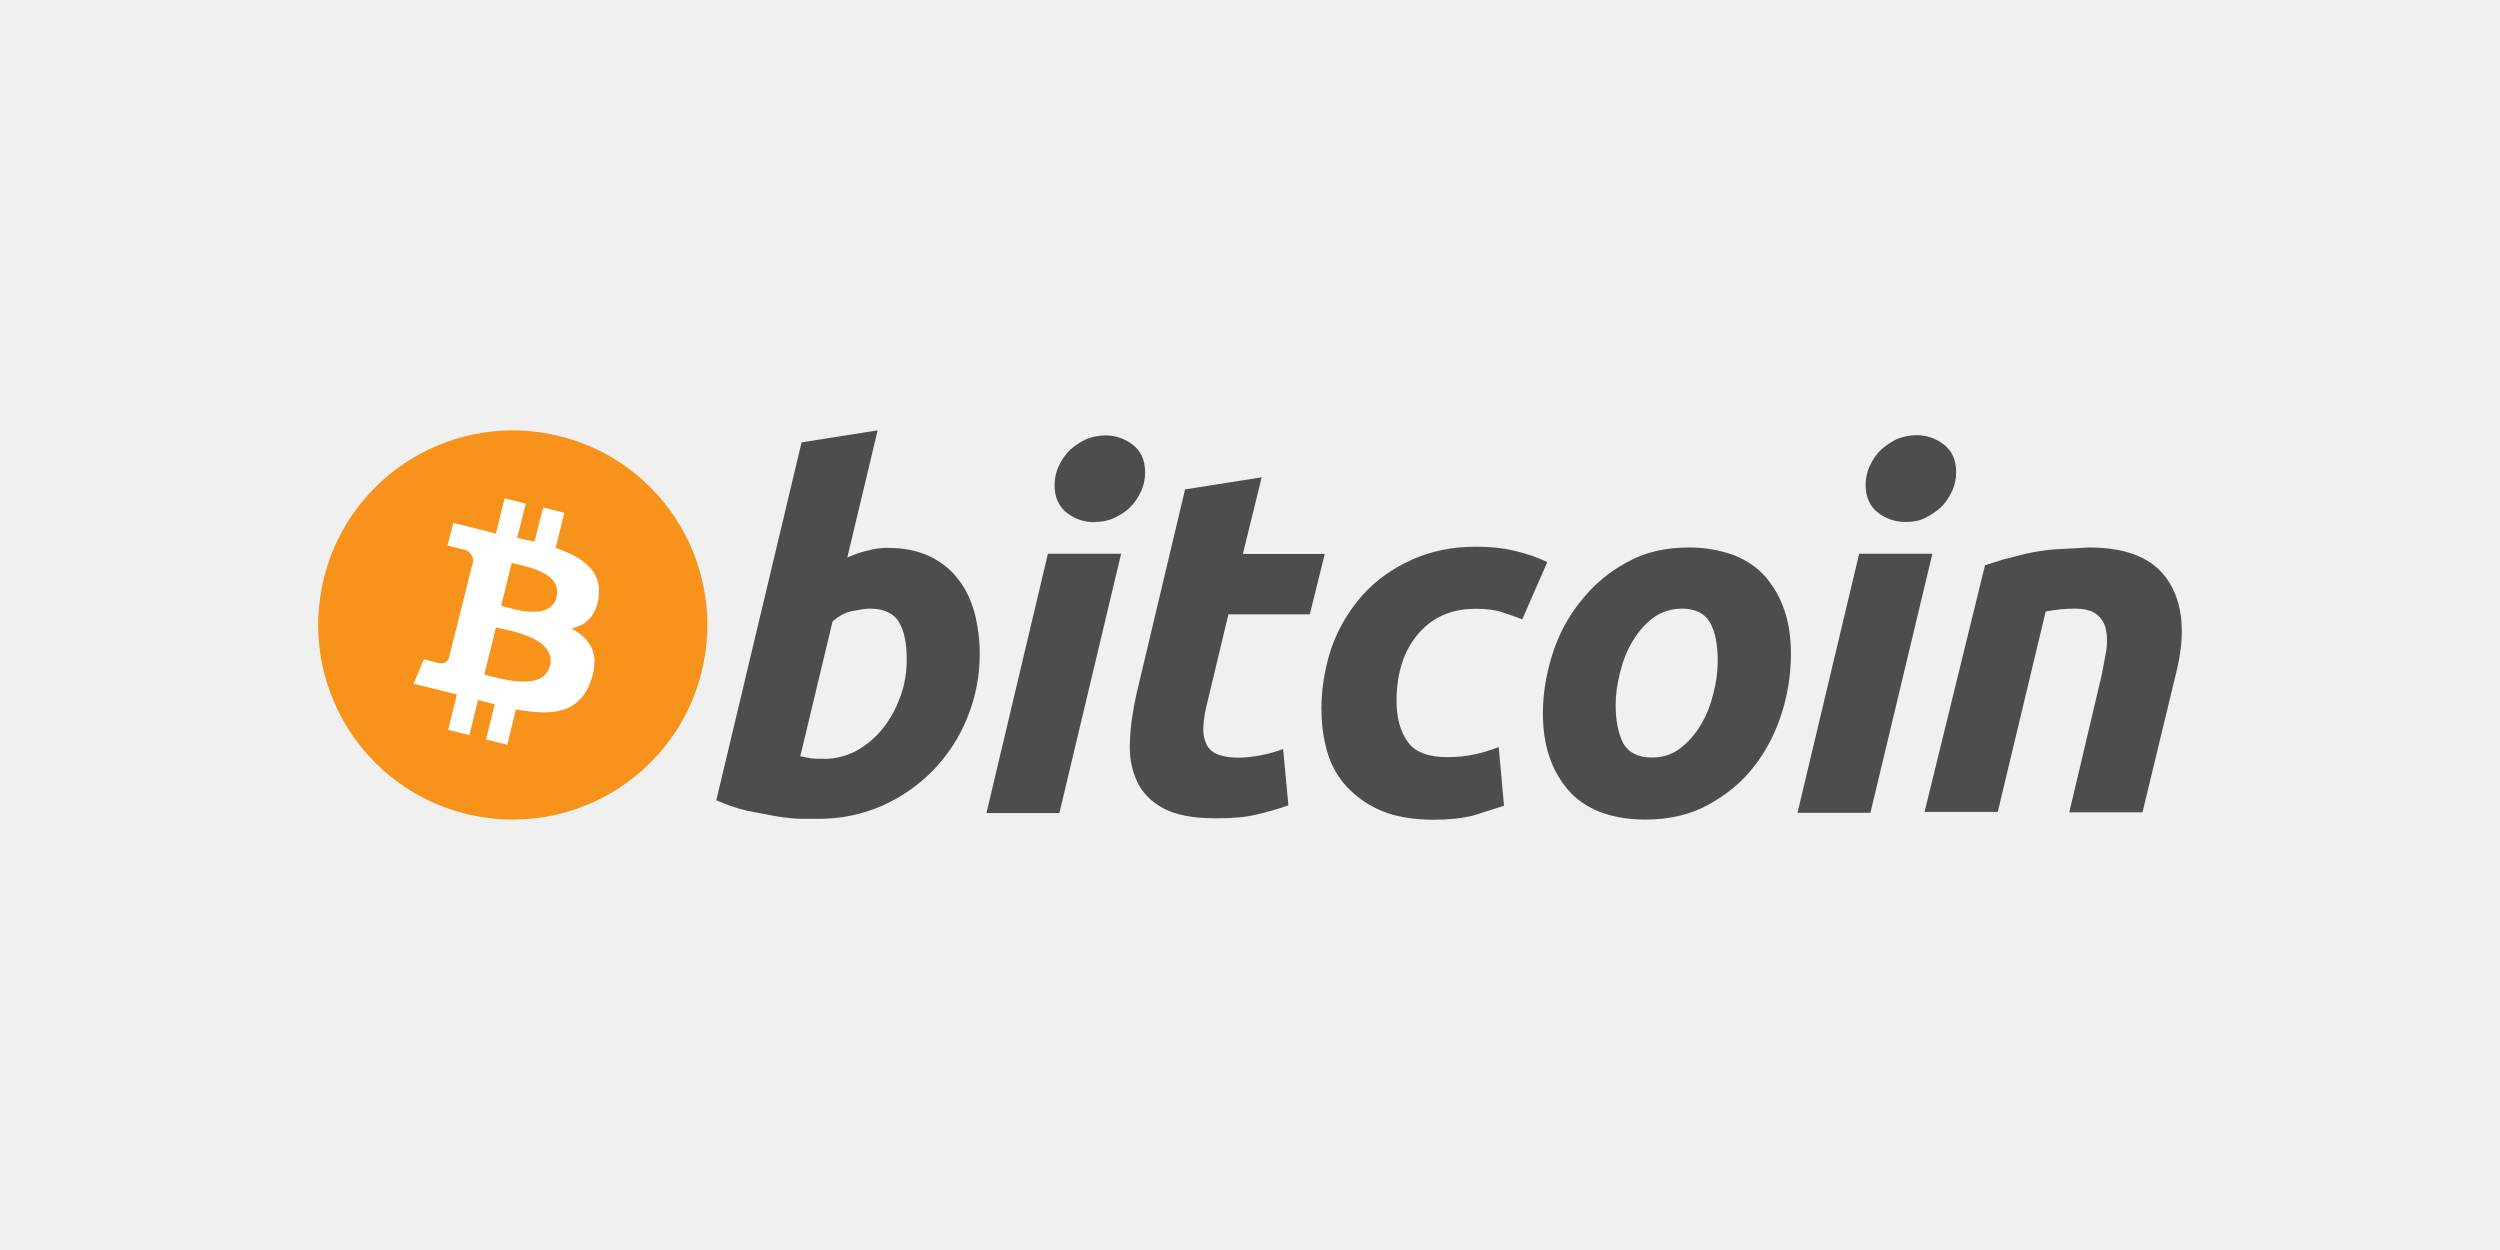
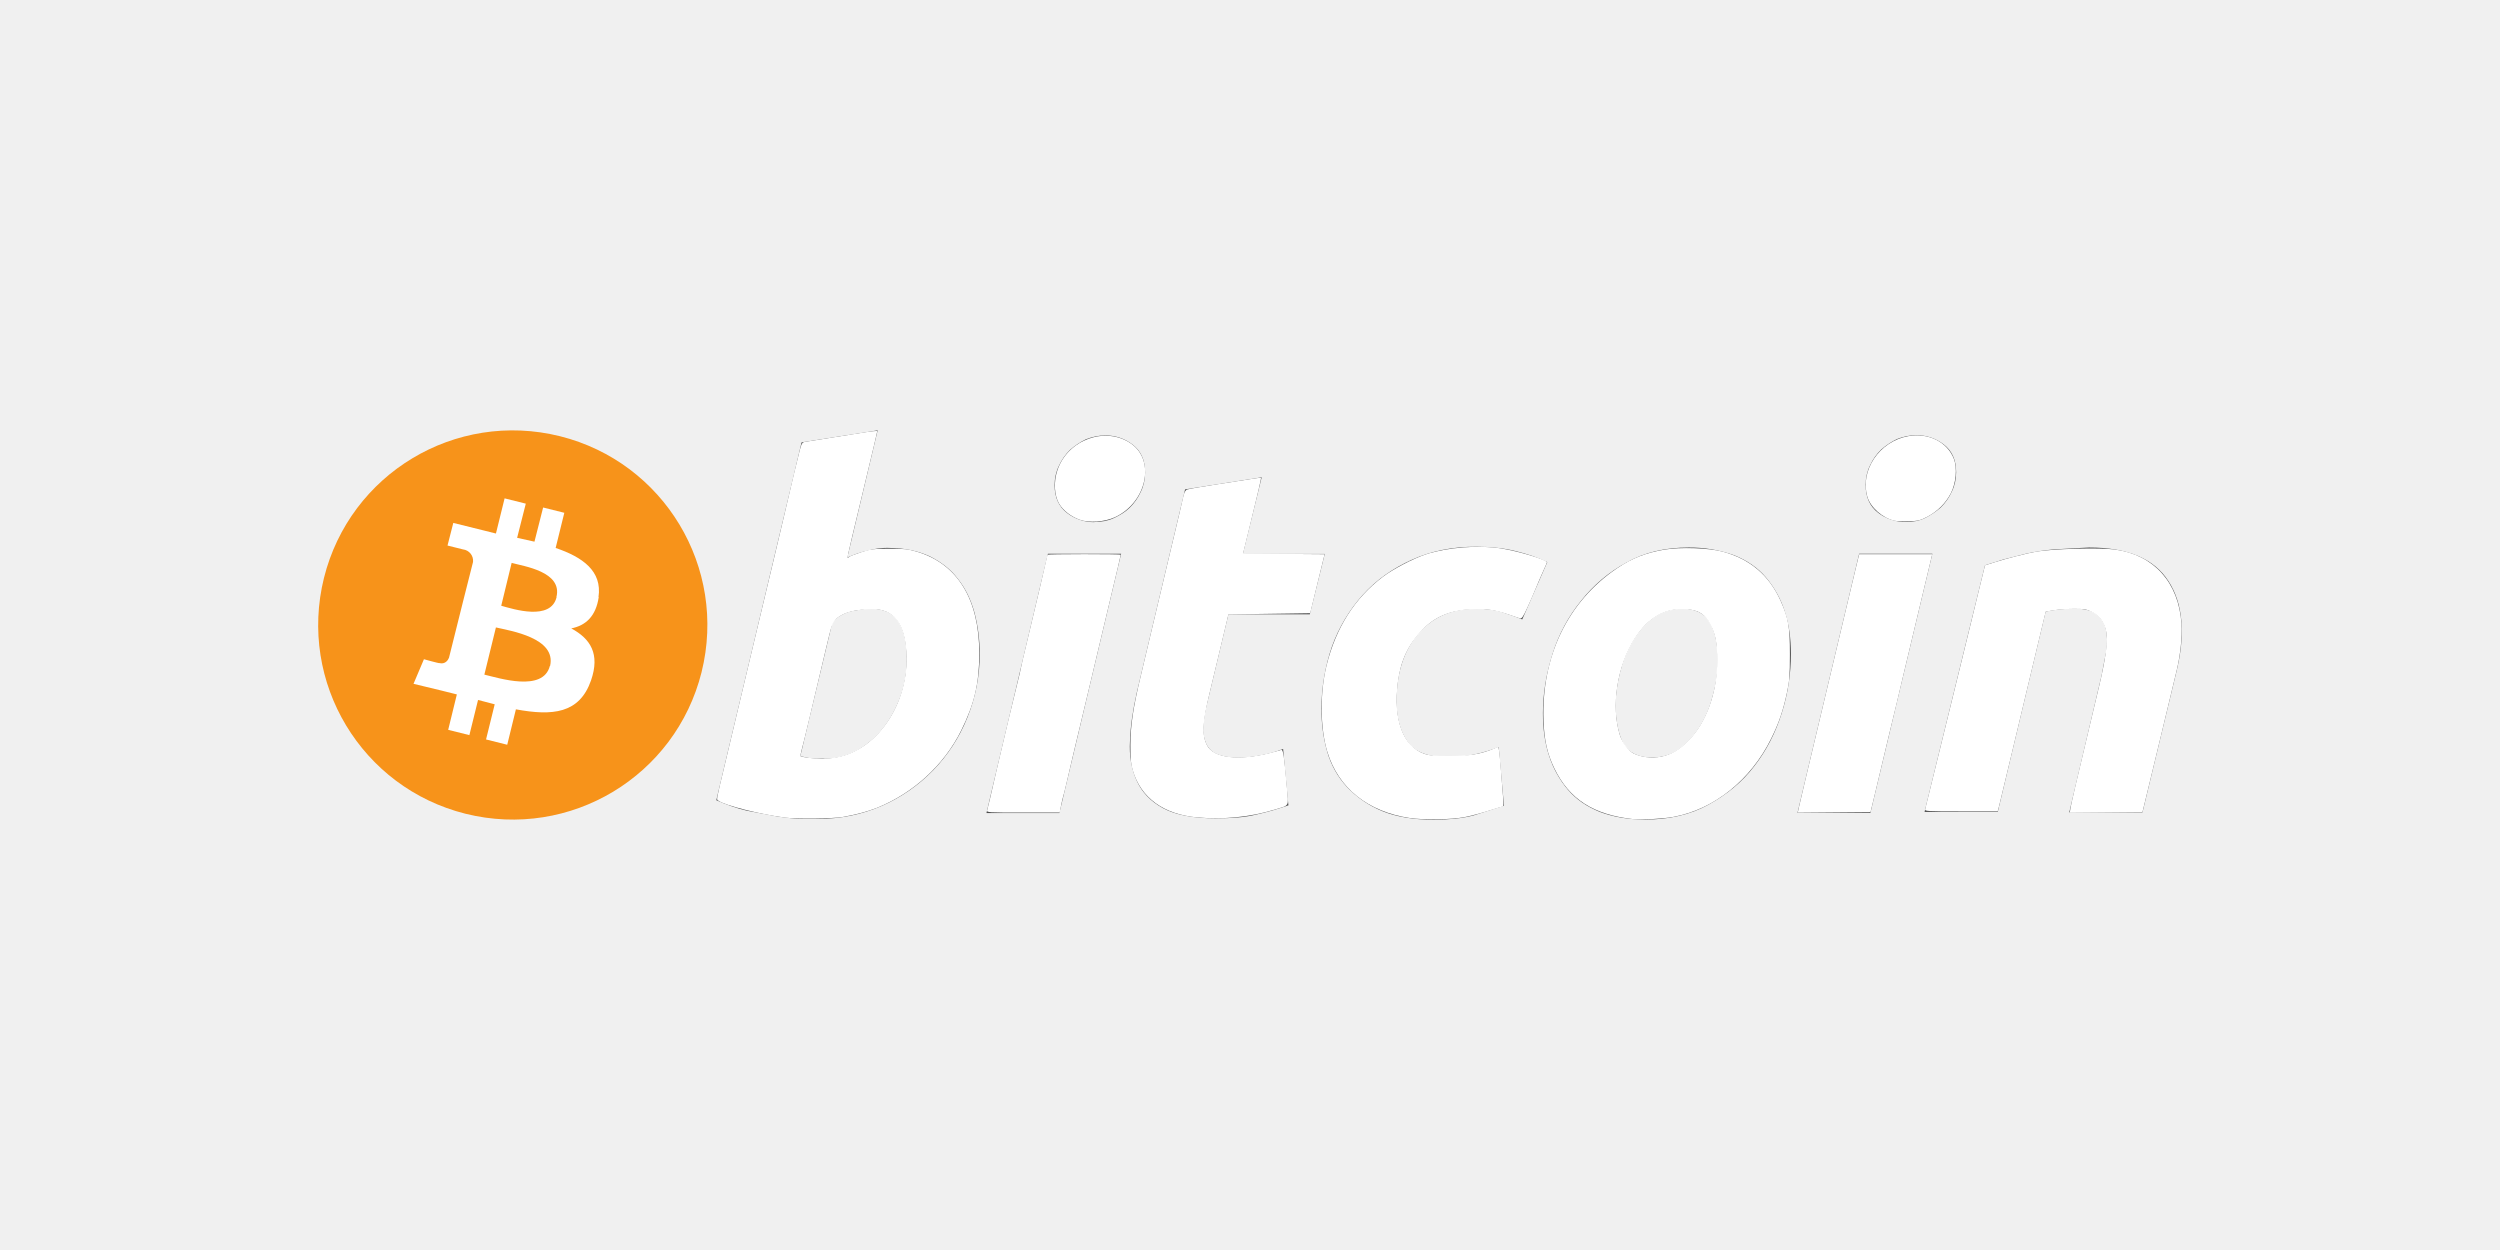
- <svg xmlns="http://www.w3.org/2000/svg" width="120" height="60">
-   <path d="M33.675 32.265c-1.248 4.993-6.3 8.045-11.327 6.796-4.993-1.248-8.045-6.3-6.796-11.327 1.248-4.993 6.3-8.045 11.327-6.796 4.993 1.248 8.045 6.3 6.796 11.327z" fill="#f7931a" />
-   <path d="M28.728 28.66c.185-1.248-.763-1.92-2.057-2.358l.416-1.688-1.017-.254-.416 1.64-.832-.185.416-1.64-1.017-.254-.416 1.688-.647-.162-1.4-.347-.277 1.086.74.185a.55.55 0 0 1 .485.601l-.485 1.92c.023 0 .07.023.116.023-.023 0-.07-.023-.116-.023l-.67 2.682c-.046.116-.185.324-.462.254 0 .023-.74-.185-.74-.185l-.5 1.18 1.34.324.74.185-.416 1.7 1.017.254.416-1.688.8.208-.416 1.688 1.017.254.416-1.7c1.757.324 3.05.208 3.606-1.387.44-1.27-.023-2-.948-2.497.694-.14 1.18-.578 1.318-1.503zm-2.335 3.306c-.324 1.27-2.45.578-3.144.416l.555-2.265c.694.162 2.913.5 2.6 1.85zm.324-3.306c-.277 1.156-2.08.578-2.658.416l.5-2.057c.578.162 2.45.416 2.15 1.64z" fill="#fff" />
-   <path d="M42.644 26.3c.763 0 1.4.14 1.965.393.555.277 1.017.624 1.364 1.086.37.462.624.994.8 1.618a7.8 7.8 0 0 1 .254 1.988 8.01 8.01 0 0 1-.601 3.075 7.79 7.79 0 0 1-1.641 2.52 7.87 7.87 0 0 1-2.45 1.7 7.54 7.54 0 0 1-3.075.624h-.74c-.347 0-.763-.046-1.225-.116l-1.456-.277c-.5-.116-.994-.3-1.456-.5l4.092-17.176 3.652-.578-1.456 6.103c.324-.14.624-.254.948-.324a3.62 3.62 0 0 1 1.017-.14zM39.57 36.426c.555 0 1.063-.14 1.55-.393a4.36 4.36 0 0 0 1.271-1.086c.347-.44.624-.948.832-1.526s.3-1.156.3-1.78c0-.763-.116-1.34-.37-1.78-.254-.416-.717-.647-1.387-.647-.23 0-.5.046-.855.116s-.67.254-.948.5l-1.55 6.473c.092.023.185.023.254.046s.14.023.23.046c.07 0 .185.023.277.023h.393zm11.28 2.6h-3.5L50.3 26.58h3.514zm1.688-13.962a2.11 2.11 0 0 1-1.318-.44c-.393-.3-.6-.74-.6-1.34 0-.324.07-.647.208-.925a2.53 2.53 0 0 1 .532-.763 3.39 3.39 0 0 1 .763-.51c.3-.116.6-.185.925-.185a2.11 2.11 0 0 1 1.318.44c.393.3.6.74.6 1.34 0 .324-.07.647-.208.925a2.53 2.53 0 0 1-.532.763c-.208.208-.485.37-.763.5s-.578.185-.925.185zm4.346-1.574l3.676-.578-.902 3.676h3.93l-.717 2.9h-3.907l-1.04 4.346a5.73 5.73 0 0 0-.162 1.017c-.022.323.023.578.116.8a.95.95 0 0 0 .509.532c.254.116.6.185 1.04.185.37 0 .74-.046 1.1-.116a6.11 6.11 0 0 0 1.063-.301l.254 2.705a13.21 13.21 0 0 1-1.526.439c-.555.14-1.202.185-1.965.185-1.086 0-1.92-.162-2.52-.485s-1.017-.763-1.27-1.318-.37-1.202-.324-1.92c.023-.717.14-1.48.324-2.3zm6.542 10.565a9.35 9.35 0 0 1 .509-3.028 7.58 7.58 0 0 1 1.479-2.473c.647-.717 1.433-1.27 2.358-1.688s1.942-.624 3.075-.624c.717 0 1.34.07 1.896.208s1.063.3 1.526.532l-1.202 2.75c-.324-.14-.647-.23-.97-.347-.347-.116-.763-.162-1.248-.162-1.18 0-2.08.393-2.774 1.202s-1.04 1.872-1.04 3.236c0 .8.185 1.456.532 1.942.347.5.994.74 1.92.74a6.06 6.06 0 0 0 1.318-.139 6.76 6.76 0 0 0 1.133-.347l.254 2.82-1.456.462c-.532.14-1.18.208-1.92.208-.97 0-1.803-.14-2.473-.416a4.86 4.86 0 0 1-1.688-1.156 4.19 4.19 0 0 1-.948-1.688 7.33 7.33 0 0 1-.277-2.034zM78.96 39.34c-.832 0-1.572-.14-2.173-.37-.624-.254-1.133-.6-1.526-1.063a4.81 4.81 0 0 1-.902-1.618c-.208-.624-.3-1.318-.3-2.057 0-.948.162-1.896.462-2.843a7.71 7.71 0 0 1 1.364-2.543c.6-.763 1.34-1.387 2.196-1.85.855-.485 1.85-.717 2.982-.717a6.35 6.35 0 0 1 2.173.37c.624.254 1.133.6 1.526 1.063a4.81 4.81 0 0 1 .902 1.618c.208.624.3 1.318.3 2.057 0 .948-.14 1.896-.44 2.843s-.74 1.803-1.318 2.543c-.578.763-1.318 1.364-2.196 1.85s-1.896.717-3.05.717zm1.757-10.125a2.34 2.34 0 0 0-1.364.439c-.393.3-.717.67-.994 1.133s-.462.948-.6 1.503-.208 1.063-.208 1.55c0 .786.14 1.4.37 1.85.254.44.717.67 1.364.67.532 0 .97-.14 1.364-.44s.717-.67.994-1.133.462-.948.6-1.503a6.16 6.16 0 0 0 .208-1.55c0-.786-.116-1.4-.37-1.85s-.717-.67-1.364-.67zm9.063 9.8h-3.5l2.96-12.437h3.514zm1.688-13.962a2.11 2.11 0 0 1-1.318-.44c-.393-.3-.6-.74-.6-1.34 0-.324.07-.647.208-.925a2.53 2.53 0 0 1 .532-.763 3.39 3.39 0 0 1 .763-.51c.3-.116.6-.185.925-.185a2.11 2.11 0 0 1 1.318.44c.393.3.6.74.6 1.34 0 .324-.07.647-.208.925a2.53 2.53 0 0 1-.532.763 3.39 3.39 0 0 1-.763.51c-.278.14-.578.185-.925.185zm3.812 2.08l.878-.277 1.086-.277a10.24 10.24 0 0 1 1.341-.208l1.688-.092c1.85 0 3.12.532 3.814 1.618.694 1.063.832 2.543.37 4.392l-1.618 6.704h-3.514l1.55-6.565.23-1.202c.046-.393.046-.717-.023-1.017a1.22 1.22 0 0 0-.44-.717c-.232-.185-.578-.277-1.063-.277-.462 0-.925.046-1.387.14l-2.3 9.617h-3.514z" fill="#4d4d4d" />
+ <svg xmlns="http://www.w3.org/2000/svg" width="120" height="60" version="1.1" id="svg3">
+   <defs id="defs3" />
+   <path d="M33.675 32.265c-1.248 4.993-6.3 8.045-11.327 6.796-4.993-1.248-8.045-6.3-6.796-11.327 1.248-4.993 6.3-8.045 11.327-6.796 4.993 1.248 8.045 6.3 6.796 11.327z" fill="#f7931a" id="path1" />
+   <path d="M28.728 28.66c.185-1.248-.763-1.92-2.057-2.358l.416-1.688-1.017-.254-.416 1.64-.832-.185.416-1.64-1.017-.254-.416 1.688-.647-.162-1.4-.347-.277 1.086.74.185a.55.55 0 0 1 .485.601l-.485 1.92c.023 0 .07.023.116.023-.023 0-.07-.023-.116-.023l-.67 2.682c-.046.116-.185.324-.462.254 0 .023-.74-.185-.74-.185l-.5 1.18 1.34.324.74.185-.416 1.7 1.017.254.416-1.688.8.208-.416 1.688 1.017.254.416-1.7c1.757.324 3.05.208 3.606-1.387.44-1.27-.023-2-.948-2.497.694-.14 1.18-.578 1.318-1.503zm-2.335 3.306c-.324 1.27-2.45.578-3.144.416l.555-2.265c.694.162 2.913.5 2.6 1.85zm.324-3.306c-.277 1.156-2.08.578-2.658.416l.5-2.057c.578.162 2.45.416 2.15 1.64z" fill="#fff" id="path2" />
+   <path d="M42.644 26.3c.763 0 1.4.14 1.965.393.555.277 1.017.624 1.364 1.086.37.462.624.994.8 1.618a7.8 7.8 0 0 1 .254 1.988 8.01 8.01 0 0 1-.601 3.075 7.79 7.79 0 0 1-1.641 2.52 7.87 7.87 0 0 1-2.45 1.7 7.54 7.54 0 0 1-3.075.624h-.74c-.347 0-.763-.046-1.225-.116l-1.456-.277c-.5-.116-.994-.3-1.456-.5l4.092-17.176 3.652-.578-1.456 6.103c.324-.14.624-.254.948-.324a3.62 3.62 0 0 1 1.017-.14zM39.57 36.426c.555 0 1.063-.14 1.55-.393a4.36 4.36 0 0 0 1.271-1.086c.347-.44.624-.948.832-1.526s.3-1.156.3-1.78c0-.763-.116-1.34-.37-1.78-.254-.416-.717-.647-1.387-.647-.23 0-.5.046-.855.116s-.67.254-.948.5l-1.55 6.473c.092.023.185.023.254.046s.14.023.23.046c.07 0 .185.023.277.023h.393zm11.28 2.6h-3.5L50.3 26.58h3.514zm1.688-13.962a2.11 2.11 0 0 1-1.318-.44c-.393-.3-.6-.74-.6-1.34 0-.324.07-.647.208-.925a2.53 2.53 0 0 1 .532-.763 3.39 3.39 0 0 1 .763-.51c.3-.116.6-.185.925-.185a2.11 2.11 0 0 1 1.318.44c.393.3.6.74.6 1.34 0 .324-.07.647-.208.925a2.53 2.53 0 0 1-.532.763c-.208.208-.485.37-.763.5s-.578.185-.925.185zm4.346-1.574l3.676-.578-.902 3.676h3.93l-.717 2.9h-3.907l-1.04 4.346a5.73 5.73 0 0 0-.162 1.017c-.022.323.023.578.116.8a.95.95 0 0 0 .509.532c.254.116.6.185 1.04.185.37 0 .74-.046 1.1-.116a6.11 6.11 0 0 0 1.063-.301l.254 2.705a13.21 13.21 0 0 1-1.526.439c-.555.14-1.202.185-1.965.185-1.086 0-1.92-.162-2.52-.485s-1.017-.763-1.27-1.318-.37-1.202-.324-1.92c.023-.717.14-1.48.324-2.3zm6.542 10.565a9.35 9.35 0 0 1 .509-3.028 7.58 7.58 0 0 1 1.479-2.473c.647-.717 1.433-1.27 2.358-1.688s1.942-.624 3.075-.624c.717 0 1.34.07 1.896.208s1.063.3 1.526.532l-1.202 2.75c-.324-.14-.647-.23-.97-.347-.347-.116-.763-.162-1.248-.162-1.18 0-2.08.393-2.774 1.202s-1.04 1.872-1.04 3.236c0 .8.185 1.456.532 1.942.347.5.994.74 1.92.74a6.06 6.06 0 0 0 1.318-.139 6.76 6.76 0 0 0 1.133-.347l.254 2.82-1.456.462c-.532.14-1.18.208-1.92.208-.97 0-1.803-.14-2.473-.416a4.86 4.86 0 0 1-1.688-1.156 4.19 4.19 0 0 1-.948-1.688 7.33 7.33 0 0 1-.277-2.034zM78.96 39.34c-.832 0-1.572-.14-2.173-.37-.624-.254-1.133-.6-1.526-1.063a4.81 4.81 0 0 1-.902-1.618c-.208-.624-.3-1.318-.3-2.057 0-.948.162-1.896.462-2.843a7.71 7.71 0 0 1 1.364-2.543c.6-.763 1.34-1.387 2.196-1.85.855-.485 1.85-.717 2.982-.717a6.35 6.35 0 0 1 2.173.37c.624.254 1.133.6 1.526 1.063a4.81 4.81 0 0 1 .902 1.618c.208.624.3 1.318.3 2.057 0 .948-.14 1.896-.44 2.843s-.74 1.803-1.318 2.543c-.578.763-1.318 1.364-2.196 1.85s-1.896.717-3.05.717zm1.757-10.125a2.34 2.34 0 0 0-1.364.439c-.393.3-.717.67-.994 1.133s-.462.948-.6 1.503-.208 1.063-.208 1.55c0 .786.14 1.4.37 1.85.254.44.717.67 1.364.67.532 0 .97-.14 1.364-.44s.717-.67.994-1.133.462-.948.6-1.503a6.16 6.16 0 0 0 .208-1.55c0-.786-.116-1.4-.37-1.85s-.717-.67-1.364-.67zm9.063 9.8h-3.5l2.96-12.437h3.514zm1.688-13.962a2.11 2.11 0 0 1-1.318-.44c-.393-.3-.6-.74-.6-1.34 0-.324.07-.647.208-.925a2.53 2.53 0 0 1 .532-.763 3.39 3.39 0 0 1 .763-.51c.3-.116.6-.185.925-.185a2.11 2.11 0 0 1 1.318.44c.393.3.6.74.6 1.34 0 .324-.07.647-.208.925a2.53 2.53 0 0 1-.532.763 3.39 3.39 0 0 1-.763.51c-.278.14-.578.185-.925.185zm3.812 2.08l.878-.277 1.086-.277a10.24 10.24 0 0 1 1.341-.208l1.688-.092c1.85 0 3.12.532 3.814 1.618.694 1.063.832 2.543.37 4.392l-1.618 6.704h-3.514l1.55-6.565.23-1.202c.046-.393.046-.717-.023-1.017a1.22 1.22 0 0 0-.44-.717c-.232-.185-.578-.277-1.063-.277-.462 0-.925.046-1.387.14l-2.3 9.617h-3.514z" fill="#4d4d4d" id="path3" />
+   <path style="fill:#ffffff;stroke-width:0.06" d="m 37.664,39.243 c -1.163,-0.152 -2.871,-0.585 -3.169,-0.803 -0.114,-0.083 -0.148,0.114 0.308,-1.791 0.118,-0.492 0.293,-1.23 0.39,-1.64 0.097,-0.41 0.269,-1.135 0.383,-1.61 0.114,-0.476 0.328,-1.375 0.476,-1.998 0.263,-1.107 0.494,-2.069 0.87,-3.638 0.102,-0.426 0.195,-0.816 0.207,-0.865 0.109,-0.469 0.293,-1.246 0.382,-1.61 0.06,-0.246 0.168,-0.702 0.239,-1.014 0.191,-0.836 0.528,-2.243 0.639,-2.666 0.083,-0.318 0.118,-0.374 0.252,-0.399 0.086,-0.016 0.612,-0.1 1.17,-0.187 0.558,-0.087 1.302,-0.205 1.655,-0.263 0.353,-0.058 0.641,-0.086 0.641,-0.062 0,0.04 -0.157,0.704 -0.804,3.398 -0.713,2.971 -0.662,2.727 -0.553,2.638 0.041,-0.033 0.303,-0.135 0.582,-0.226 0.453,-0.148 0.595,-0.166 1.342,-0.169 0.705,-0.003 0.909,0.019 1.312,0.136 1.966,0.575 3.021,2.287 3.018,4.897 -0.002,1.439 -0.229,2.406 -0.87,3.698 -0.819,1.651 -2.294,3.004 -4.042,3.707 -0.421,0.169 -1.047,0.337 -1.624,0.436 -0.521,0.089 -2.22,0.108 -2.803,0.032 z m 2.479,-2.887 c 2.078,-0.371 3.617,-2.818 3.339,-5.309 -0.148,-1.325 -0.722,-1.888 -1.845,-1.806 -0.67,0.049 -1.049,0.149 -1.363,0.361 -0.315,0.213 -0.321,0.228 -0.67,1.71 -0.385,1.637 -0.491,2.083 -0.756,3.191 -0.149,0.623 -0.311,1.277 -0.359,1.453 -0.048,0.176 -0.076,0.331 -0.061,0.346 0.035,0.035 0.728,0.123 1.025,0.13 0.131,0.003 0.442,-0.031 0.69,-0.075 z" id="path4" />
+   <path style="fill:#ffffff;stroke-width:0.06" d="m 47.383,38.896 c 0.033,-0.105 0.168,-0.679 0.478,-2.038 0.199,-0.872 0.909,-3.837 1.014,-4.235 0.048,-0.18 0.101,-0.412 0.118,-0.515 0.017,-0.103 0.151,-0.68 0.298,-1.282 0.316,-1.304 0.987,-4.157 0.987,-4.198 0,-0.016 0.792,-0.029 1.759,-0.029 0.968,0 1.759,0.011 1.759,0.025 0,0.027 -0.2,0.88 -0.513,2.182 -0.392,1.632 -0.437,1.82 -0.59,2.475 -0.085,0.361 -0.219,0.924 -0.297,1.252 -0.079,0.328 -0.198,0.825 -0.264,1.103 -0.066,0.279 -0.204,0.856 -0.307,1.282 -0.103,0.426 -0.196,0.816 -0.208,0.865 -0.011,0.049 -0.078,0.331 -0.148,0.626 -0.07,0.295 -0.189,0.805 -0.265,1.133 -0.076,0.328 -0.153,0.637 -0.171,0.686 -0.018,0.049 -0.063,0.244 -0.1,0.432 l -0.067,0.343 h -1.759 c -1.68,0 -1.758,-0.005 -1.724,-0.109 z" id="path5" />
+   <path style="fill:#ffffff;stroke-width:0.06" d="m 51.818,24.945 c -0.419,-0.155 -0.793,-0.447 -0.978,-0.763 -0.237,-0.404 -0.271,-1.049 -0.085,-1.607 0.492,-1.479 2.328,-2.138 3.549,-1.273 1.166,0.826 0.725,2.816 -0.781,3.52 -0.499,0.233 -1.258,0.288 -1.705,0.122 z" id="path6" />
+   <path style="fill:#ffffff;stroke-width:0.06" d="m 57.475,39.237 c -1.619,-0.147 -2.706,-0.936 -3.1,-2.252 -0.095,-0.316 -0.117,-0.561 -0.114,-1.23 0.005,-0.95 0.127,-1.769 0.495,-3.31 0.129,-0.541 0.505,-2.125 0.836,-3.519 0.73,-3.076 0.866,-3.649 1.015,-4.264 0.063,-0.262 0.146,-0.621 0.183,-0.796 0.049,-0.23 0.103,-0.333 0.193,-0.368 0.069,-0.027 0.675,-0.134 1.348,-0.237 0.672,-0.103 1.437,-0.222 1.7,-0.265 0.262,-0.043 0.486,-0.071 0.496,-0.062 0.01,0.009 -0.039,0.254 -0.109,0.544 -0.07,0.29 -0.14,0.582 -0.154,0.647 -0.015,0.066 -0.155,0.643 -0.311,1.282 l -0.285,1.163 1.957,0.016 1.957,0.016 -0.033,0.133 c -0.018,0.073 -0.174,0.71 -0.346,1.416 l -0.313,1.282 -1.963,0.03 -1.963,0.03 -0.084,0.358 c -0.046,0.197 -0.213,0.895 -0.371,1.551 -0.158,0.656 -0.367,1.528 -0.465,1.938 -0.332,1.385 -0.355,1.952 -0.101,2.443 0.312,0.602 1.509,0.746 3.016,0.361 0.248,-0.063 0.491,-0.131 0.541,-0.15 0.092,-0.035 0.143,0.308 0.275,1.848 0.077,0.902 0.14,0.798 -0.61,1.025 -1.165,0.353 -2.449,0.482 -3.688,0.37 z" id="path7" />
+   <path style="fill:#ffffff;stroke-width:0.06" d="m 67.67,39.265 c -2.02,-0.305 -3.426,-1.435 -3.959,-3.182 -0.346,-1.133 -0.36,-2.842 -0.036,-4.145 0.453,-1.817 1.353,-3.232 2.706,-4.254 0.494,-0.373 1.452,-0.873 2.058,-1.074 1.018,-0.338 2.565,-0.459 3.632,-0.283 0.855,0.141 2.183,0.545 2.183,0.665 0,0.016 -0.083,0.209 -0.184,0.43 -0.101,0.221 -0.26,0.589 -0.352,0.819 -0.093,0.23 -0.279,0.655 -0.413,0.946 -0.196,0.424 -0.265,0.522 -0.348,0.495 -0.057,-0.018 -0.305,-0.102 -0.551,-0.187 -0.663,-0.227 -1.137,-0.292 -1.817,-0.251 -0.996,0.06 -1.725,0.369 -2.305,0.975 -0.695,0.727 -1.051,1.484 -1.185,2.524 -0.232,1.796 0.244,3.083 1.274,3.442 0.244,0.085 0.49,0.106 1.229,0.103 0.94,-0.003 1.486,-0.095 2.104,-0.353 l 0.217,-0.091 0.033,0.194 c 0.018,0.106 0.06,0.542 0.092,0.969 0.033,0.426 0.077,0.983 0.098,1.238 0.021,0.254 0.023,0.462 0.005,0.462 -0.018,0 -0.338,0.096 -0.709,0.213 -0.372,0.117 -0.891,0.254 -1.153,0.304 -0.633,0.12 -1.954,0.141 -2.618,0.04 z" id="path8" />
+   <path style="fill:#ffffff;stroke-width:0.06" d="M 78.4,39.319 C 76.486,39.108 75.33,38.366 74.613,36.889 74.268,36.177 74.124,35.544 74.09,34.584 c -0.11,-3.074 1.166,-5.714 3.535,-7.311 0.704,-0.475 1.357,-0.733 2.252,-0.888 0.765,-0.133 2.151,-0.086 2.815,0.095 1.316,0.358 2.227,1.134 2.78,2.366 0.373,0.83 0.443,1.238 0.443,2.555 -4.58e-4,1.016 -0.021,1.287 -0.137,1.829 -0.191,0.892 -0.389,1.467 -0.764,2.226 -0.981,1.986 -2.742,3.396 -4.692,3.755 -0.497,0.092 -1.536,0.149 -1.922,0.107 z m 1.339,-3.001 c 0.479,-0.097 0.869,-0.329 1.313,-0.778 0.857,-0.867 1.375,-2.313 1.374,-3.833 -4.68e-4,-0.817 -0.079,-1.247 -0.311,-1.705 -0.265,-0.522 -0.582,-0.725 -1.195,-0.763 -1.001,-0.063 -1.809,0.403 -2.458,1.417 -0.843,1.316 -1.14,3.257 -0.708,4.627 0.106,0.337 0.406,0.747 0.637,0.87 0.361,0.193 0.89,0.257 1.349,0.164 z" id="path9" />
+   <path style="fill:#ffffff;stroke-width:0.06" d="m 86.333,38.813 c 0.022,-0.107 0.147,-0.638 0.276,-1.179 0.514,-2.147 0.783,-3.28 1.1,-4.622 0.147,-0.623 0.374,-1.576 0.504,-2.117 0.13,-0.541 0.344,-1.44 0.476,-1.998 0.132,-0.558 0.31,-1.302 0.396,-1.655 l 0.156,-0.641 h 1.753 1.753 l -0.031,0.134 c -0.033,0.143 -0.292,1.229 -0.688,2.878 -0.134,0.558 -0.281,1.175 -0.328,1.372 -0.047,0.197 -0.194,0.814 -0.328,1.372 -0.134,0.558 -0.283,1.188 -0.332,1.402 -0.049,0.213 -0.114,0.482 -0.145,0.596 -0.031,0.115 -0.138,0.558 -0.238,0.984 -0.23,0.977 -0.428,1.807 -0.676,2.833 l -0.195,0.805 -1.747,0.016 -1.747,0.016 z" id="path10" />
+   <path style="fill:#ffffff;stroke-width:0.06" d="m 90.948,24.998 c -0.577,-0.123 -1.167,-0.643 -1.316,-1.158 -0.364,-1.265 0.582,-2.66 1.971,-2.906 0.968,-0.171 1.873,0.283 2.184,1.096 0.167,0.437 0.104,1.153 -0.144,1.64 -0.242,0.475 -0.639,0.873 -1.13,1.133 -0.324,0.171 -0.451,0.203 -0.865,0.22 -0.267,0.011 -0.582,-8.45e-4 -0.7,-0.026 z" id="path11" />
+   <path style="fill:#ffffff;stroke-width:0.06" d="m 99.378,38.813 c 0.023,-0.164 0.334,-1.499 0.882,-3.788 0.065,-0.271 0.17,-0.713 0.234,-0.984 0.064,-0.271 0.184,-0.777 0.268,-1.124 0.264,-1.097 0.402,-2.017 0.362,-2.409 -0.055,-0.537 -0.281,-0.909 -0.678,-1.116 -0.284,-0.148 -0.383,-0.167 -0.883,-0.167 -0.31,0 -0.744,0.03 -0.965,0.066 l -0.402,0.066 -0.225,0.933 c -0.426,1.767 -0.64,2.663 -0.724,3.02 -0.046,0.197 -0.194,0.814 -0.328,1.372 -0.134,0.558 -0.295,1.229 -0.357,1.491 -0.38,1.597 -0.548,2.296 -0.606,2.52 l -0.066,0.253 h -1.756 c -1.644,0 -1.754,-0.007 -1.726,-0.104 0.028,-0.098 0.512,-2.07 0.964,-3.921 0.112,-0.459 0.435,-1.774 0.718,-2.922 0.283,-1.148 0.52,-2.114 0.526,-2.147 0.007,-0.033 0.159,-0.658 0.338,-1.388 l 0.326,-1.329 0.461,-0.146 c 0.586,-0.186 1.589,-0.441 2.014,-0.513 0.812,-0.137 3.039,-0.196 3.757,-0.099 1.874,0.252 3.064,1.578 3.199,3.564 0.04,0.591 -0.049,1.476 -0.222,2.202 -0.194,0.816 -0.513,2.141 -0.736,3.062 -0.113,0.467 -0.316,1.306 -0.451,1.864 -0.135,0.558 -0.294,1.215 -0.354,1.461 l -0.109,0.447 -1.744,0.016 -1.744,0.016 z" id="path12" />
</svg>
